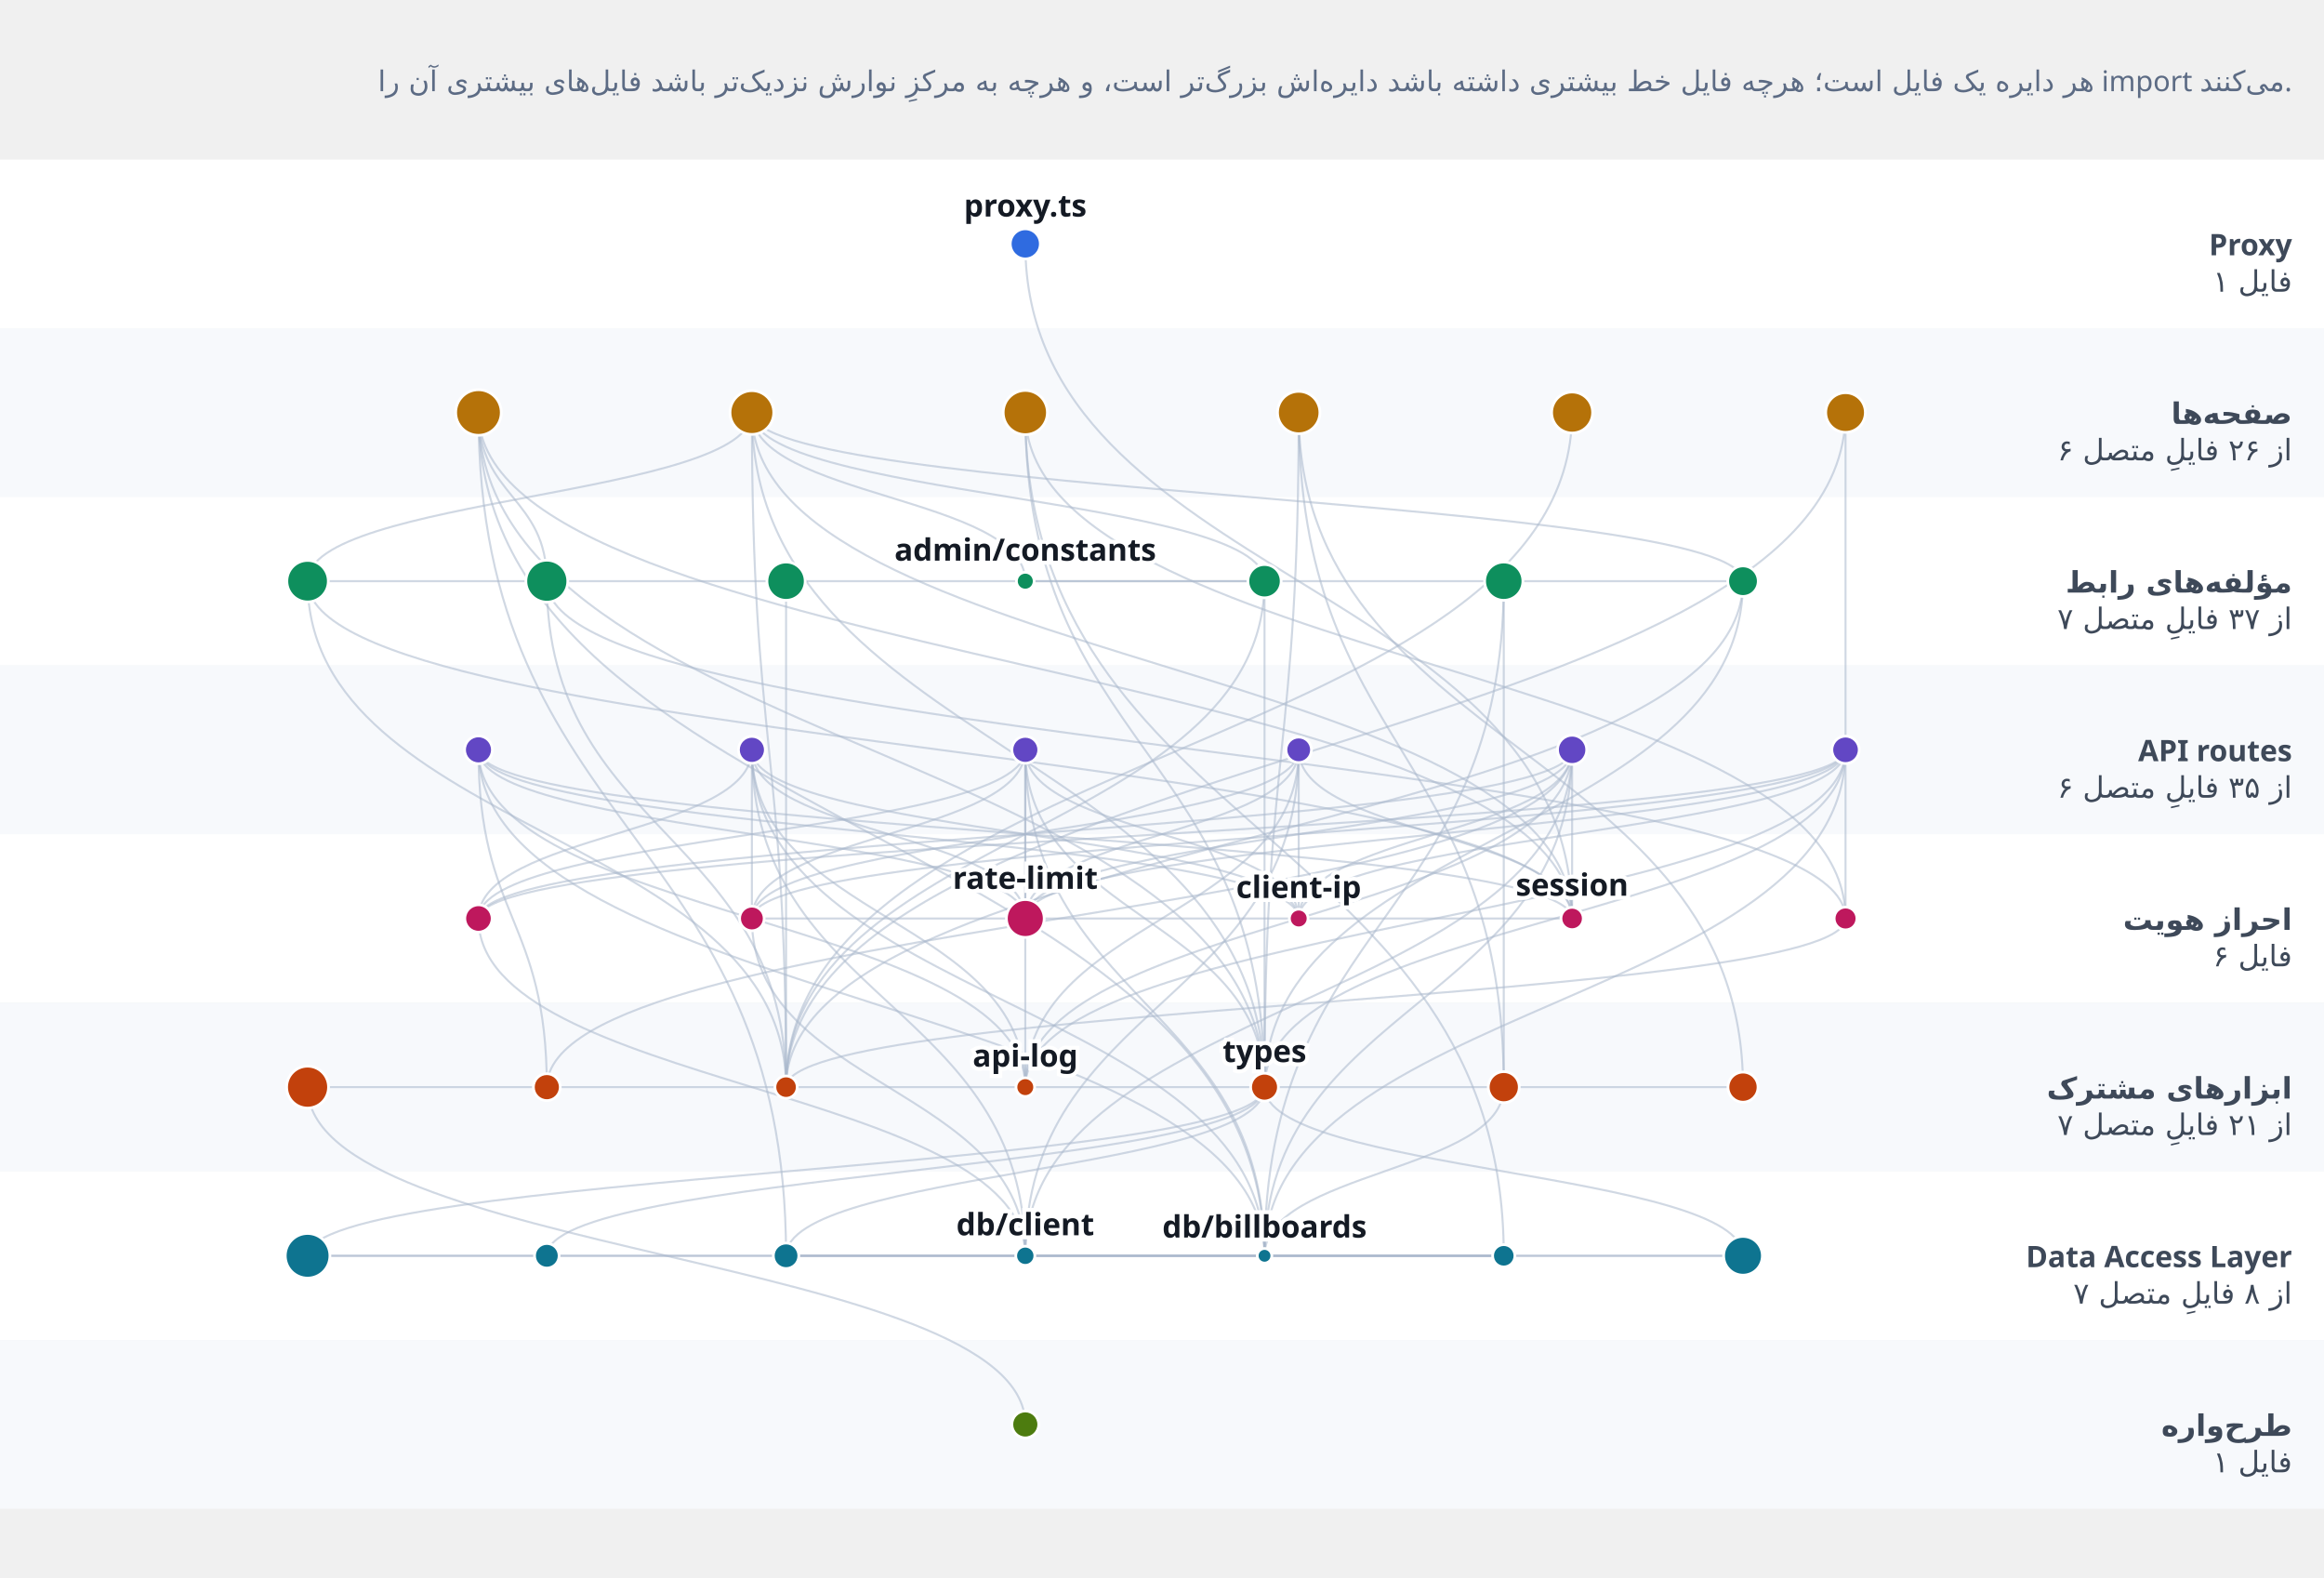
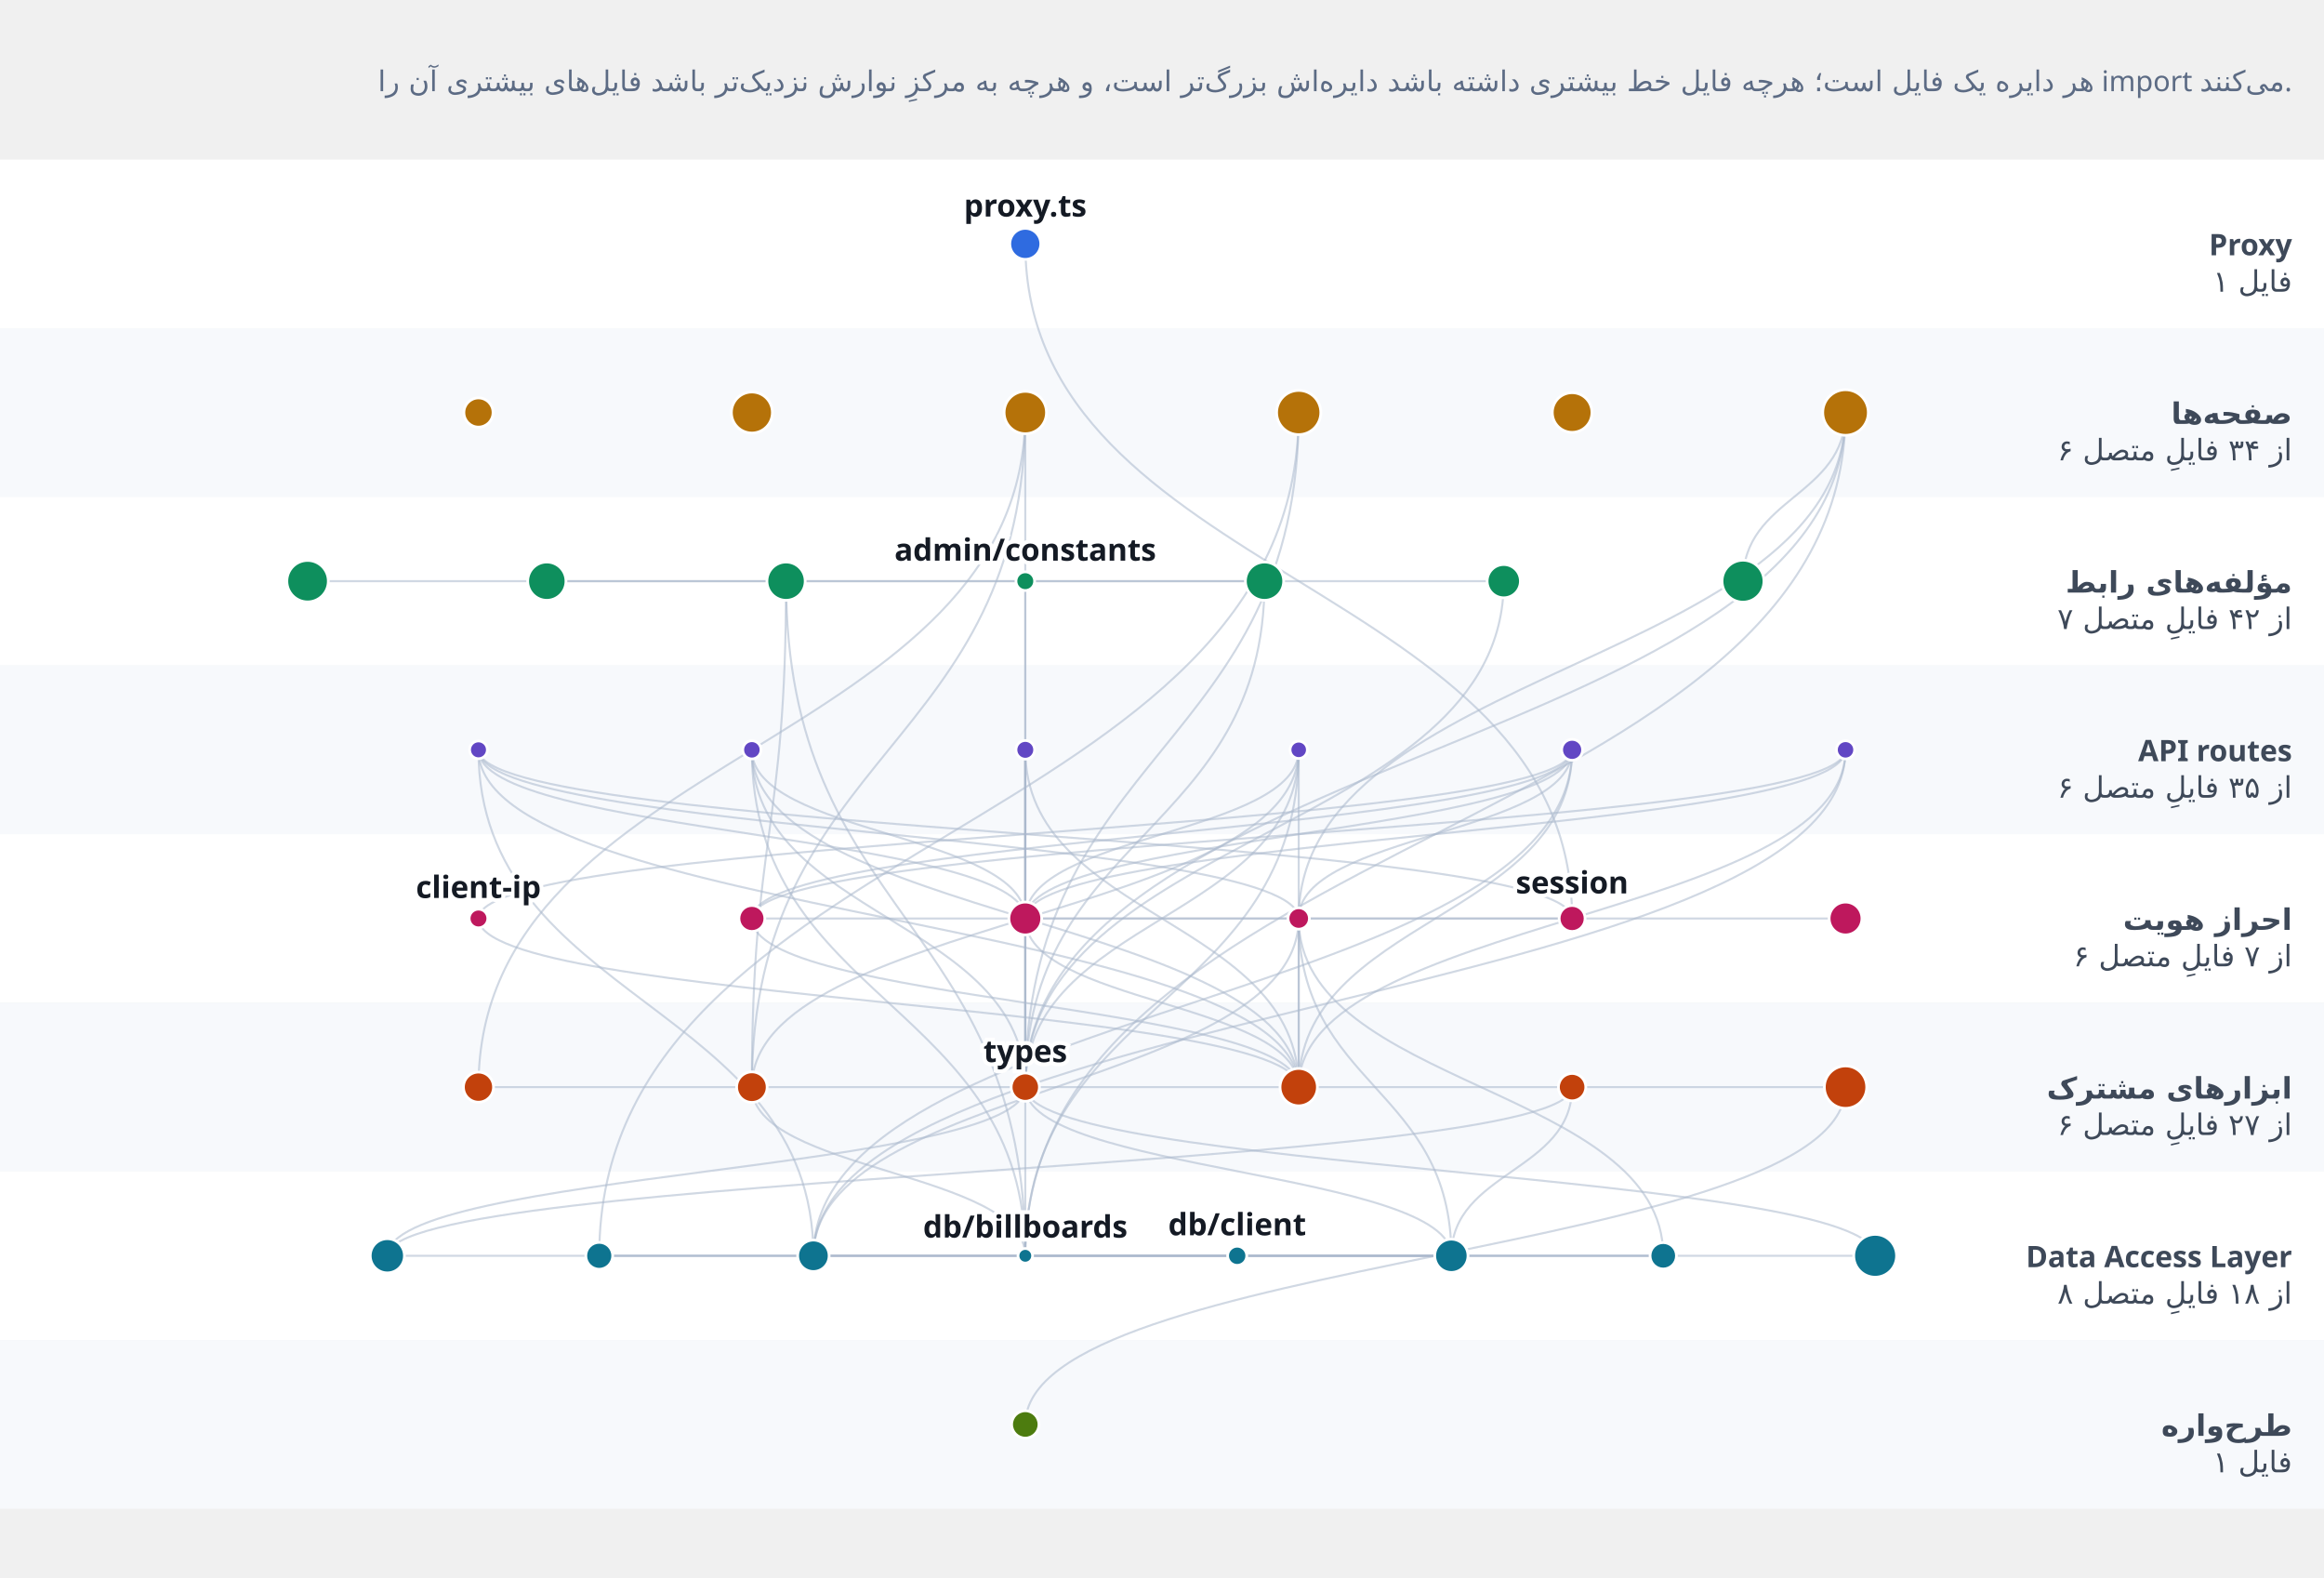
<svg xmlns="http://www.w3.org/2000/svg" viewBox="0 0 1020 692" font-family="Vazirmatn, sans-serif">
  <style>text{font-size:13px;fill:#3E4959}.hub{font-size:13.5px;font-weight:700;fill:#141A24}.key{font-size:12.5px;fill:#5C6B84}</style>
  <text class="key" x="1006" y="40" text-anchor="end">هر دایره یک فایل است؛ هرچه فایل خط بیشتری داشته باشد دایره‌اش بزرگ‌تر است، و هرچه به مرکزِ نوارش نزدیک‌تر باشد فایل‌های بیشتری آن را import می‌کنند.</text>
  <rect x="0" y="70" width="1020" height="74" fill="#FFFFFF" />
  <text x="1006" y="112" text-anchor="end" font-weight="700" fill="#2F6BE0">Proxy</text>
  <text x="1006" y="128" text-anchor="end" font-size="11" fill="#8B97A8">۱ فایل</text>
  <rect x="0" y="144" width="1020" height="74" fill="#F7F9FC" />
  <text x="1006" y="186" text-anchor="end" font-weight="700" fill="#B57209">صفحه‌ها</text>
-   <text x="1006" y="202" text-anchor="end" font-size="11" fill="#8B97A8">۶ از ۲۶ فایلِ متصل</text>
+   <text x="1006" y="202" text-anchor="end" font-size="11" fill="#8B97A8">۶ از ۳۴ فایلِ متصل</text>
  <rect x="0" y="218" width="1020" height="74" fill="#FFFFFF" />
  <text x="1006" y="260" text-anchor="end" font-weight="700" fill="#0E8F5D">مؤلفه‌های رابط</text>
-   <text x="1006" y="276" text-anchor="end" font-size="11" fill="#8B97A8">۷ از ۳۷ فایلِ متصل</text>
+   <text x="1006" y="276" text-anchor="end" font-size="11" fill="#8B97A8">۷ از ۴۲ فایلِ متصل</text>
  <rect x="0" y="292" width="1020" height="74" fill="#F7F9FC" />
  <text x="1006" y="334" text-anchor="end" font-weight="700" fill="#6247C4">API routes</text>
  <text x="1006" y="350" text-anchor="end" font-size="11" fill="#8B97A8">۶ از ۳۵ فایلِ متصل</text>
  <rect x="0" y="366" width="1020" height="74" fill="#FFFFFF" />
  <text x="1006" y="408" text-anchor="end" font-weight="700" fill="#BE185D">احراز هویت</text>
-   <text x="1006" y="424" text-anchor="end" font-size="11" fill="#8B97A8">۶ فایل</text>
+   <text x="1006" y="424" text-anchor="end" font-size="11" fill="#8B97A8">۶ از ۷ فایلِ متصل</text>
  <rect x="0" y="440" width="1020" height="74" fill="#F7F9FC" />
  <text x="1006" y="482" text-anchor="end" font-weight="700" fill="#C2410C">ابزارهای مشترک</text>
-   <text x="1006" y="498" text-anchor="end" font-size="11" fill="#8B97A8">۷ از ۲۱ فایلِ متصل</text>
+   <text x="1006" y="498" text-anchor="end" font-size="11" fill="#8B97A8">۶ از ۲۷ فایلِ متصل</text>
  <rect x="0" y="514" width="1020" height="74" fill="#FFFFFF" />
  <text x="1006" y="556" text-anchor="end" font-weight="700" fill="#0E7490">Data Access Layer</text>
-   <text x="1006" y="572" text-anchor="end" font-size="11" fill="#8B97A8">۷ از ۸ فایلِ متصل</text>
+   <text x="1006" y="572" text-anchor="end" font-size="11" fill="#8B97A8">۸ از ۱۸ فایلِ متصل</text>
  <rect x="0" y="588" width="1020" height="74" fill="#F7F9FC" />
  <text x="1006" y="630" text-anchor="end" font-weight="700" fill="#4D7C0F">طرح‌واره</text>
  <text x="1006" y="646" text-anchor="end" font-size="11" fill="#8B97A8">۱ فایل</text>
  <path d="M450,107 C450,255 690,255 690,403" fill="none" stroke="#AAB8CC" stroke-width="0.9" opacity="0.55" />
-   <path d="M450,181 C450,292 810,292 810,403" fill="none" stroke="#AAB8CC" stroke-width="0.9" opacity="0.55" />
-   <path d="M450,181 C450,366 660,366 660,551" fill="none" stroke="#AAB8CC" stroke-width="0.9" opacity="0.55" />
-   <path d="M450,181 C450,329 555,329 555,477" fill="none" stroke="#AAB8CC" stroke-width="0.9" opacity="0.55" />
-   <path d="M690,181 C690,329 345,329 345,477" fill="none" stroke="#AAB8CC" stroke-width="0.9" opacity="0.55" />
-   <path d="M330,181 C330,218 765,218 765,255" fill="none" stroke="#AAB8CC" stroke-width="0.9" opacity="0.55" />
-   <path d="M330,181 C330,218 555,218 555,255" fill="none" stroke="#AAB8CC" stroke-width="0.9" opacity="0.55" />
-   <path d="M330,181 C330,218 135,218 135,255" fill="none" stroke="#AAB8CC" stroke-width="0.9" opacity="0.55" />
-   <path d="M330,181 C330,218 450,218 450,255" fill="none" stroke="#AAB8CC" stroke-width="0.9" opacity="0.55" />
-   <path d="M330,181 C330,292 690,292 690,403" fill="none" stroke="#AAB8CC" stroke-width="0.9" opacity="0.55" />
-   <path d="M330,181 C330,329 345,329 345,477" fill="none" stroke="#AAB8CC" stroke-width="0.9" opacity="0.55" />
-   <path d="M330,181 C330,329 555,329 555,477" fill="none" stroke="#AAB8CC" stroke-width="0.9" opacity="0.55" />
-   <path d="M570,181 C570,329 660,329 660,477" fill="none" stroke="#AAB8CC" stroke-width="0.9" opacity="0.55" />
-   <path d="M570,181 C570,329 765,329 765,477" fill="none" stroke="#AAB8CC" stroke-width="0.9" opacity="0.55" />
-   <path d="M570,181 C570,329 555,329 555,477" fill="none" stroke="#AAB8CC" stroke-width="0.9" opacity="0.55" />
+   <path d="M570,181 C570,366 263,366 263,551" fill="none" stroke="#AAB8CC" stroke-width="0.9" opacity="0.55" />
+   <path d="M570,181 C570,329 450,329 450,477" fill="none" stroke="#AAB8CC" stroke-width="0.9" opacity="0.55" />
+   <path d="M450,181 C450,329 330,329 330,477" fill="none" stroke="#AAB8CC" stroke-width="0.9" opacity="0.55" />
+   <path d="M450,181 C450,329 210,329 210,477" fill="none" stroke="#AAB8CC" stroke-width="0.9" opacity="0.55" />
+   <path d="M450,181 C450,329 450,329 450,477" fill="none" stroke="#AAB8CC" stroke-width="0.9" opacity="0.55" />
+   <path d="M570,329 C570,440 450,440 450,551" fill="none" stroke="#AAB8CC" stroke-width="0.9" opacity="0.55" />
+   <path d="M570,329 C570,403 330,403 330,477" fill="none" stroke="#AAB8CC" stroke-width="0.9" opacity="0.55" />
+   <path d="M570,329 C570,403 570,403 570,477" fill="none" stroke="#AAB8CC" stroke-width="0.9" opacity="0.55" />
+   <path d="M570,329 C570,366 450,366 450,403" fill="none" stroke="#AAB8CC" stroke-width="0.9" opacity="0.55" />
  <path d="M570,329 C570,403 450,403 450,477" fill="none" stroke="#AAB8CC" stroke-width="0.9" opacity="0.55" />
-   <path d="M570,329 C570,366 570,366 570,403" fill="none" stroke="#AAB8CC" stroke-width="0.9" opacity="0.55" />
-   <path d="M570,329 C570,366 450,366 450,403" fill="none" stroke="#AAB8CC" stroke-width="0.9" opacity="0.55" />
-   <path d="M570,329 C570,366 690,366 690,403" fill="none" stroke="#AAB8CC" stroke-width="0.9" opacity="0.55" />
-   <path d="M570,329 C570,366 330,366 330,403" fill="none" stroke="#AAB8CC" stroke-width="0.9" opacity="0.55" />
-   <path d="M570,329 C570,440 450,440 450,551" fill="none" stroke="#AAB8CC" stroke-width="0.9" opacity="0.55" />
-   <path d="M210,329 C210,403 450,403 450,477" fill="none" stroke="#AAB8CC" stroke-width="0.9" opacity="0.55" />
+   <path d="M810,329 C810,366 330,366 330,403" fill="none" stroke="#AAB8CC" stroke-width="0.9" opacity="0.55" />
+   <path d="M810,329 C810,440 357,440 357,551" fill="none" stroke="#AAB8CC" stroke-width="0.9" opacity="0.55" />
+   <path d="M810,329 C810,403 570,403 570,477" fill="none" stroke="#AAB8CC" stroke-width="0.9" opacity="0.55" />
+   <path d="M810,329 C810,366 450,366 450,403" fill="none" stroke="#AAB8CC" stroke-width="0.9" opacity="0.55" />
  <path d="M210,329 C210,366 570,366 570,403" fill="none" stroke="#AAB8CC" stroke-width="0.9" opacity="0.55" />
+   <path d="M210,329 C210,366 690,366 690,403" fill="none" stroke="#AAB8CC" stroke-width="0.9" opacity="0.55" />
+   <path d="M210,329 C210,440 357,440 357,551" fill="none" stroke="#AAB8CC" stroke-width="0.9" opacity="0.55" />
+   <path d="M210,329 C210,403 570,403 570,477" fill="none" stroke="#AAB8CC" stroke-width="0.9" opacity="0.55" />
  <path d="M210,329 C210,366 450,366 450,403" fill="none" stroke="#AAB8CC" stroke-width="0.9" opacity="0.55" />
-   <path d="M210,329 C210,366 690,366 690,403" fill="none" stroke="#AAB8CC" stroke-width="0.9" opacity="0.55" />
-   <path d="M210,329 C210,440 555,440 555,551" fill="none" stroke="#AAB8CC" stroke-width="0.9" opacity="0.55" />
-   <path d="M210,329 C210,403 240,403 240,477" fill="none" stroke="#AAB8CC" stroke-width="0.9" opacity="0.55" />
-   <path d="M690,329 C690,403 450,403 450,477" fill="none" stroke="#AAB8CC" stroke-width="0.9" opacity="0.55" />
+   <path d="M690,329 C690,366 330,366 330,403" fill="none" stroke="#AAB8CC" stroke-width="0.9" opacity="0.55" />
+   <path d="M690,329 C690,366 570,366 570,403" fill="none" stroke="#AAB8CC" stroke-width="0.9" opacity="0.55" />
  <path d="M690,329 C690,366 210,366 210,403" fill="none" stroke="#AAB8CC" stroke-width="0.9" opacity="0.55" />
-   <path d="M690,329 C690,366 570,366 570,403" fill="none" stroke="#AAB8CC" stroke-width="0.9" opacity="0.55" />
+   <path d="M690,329 C690,440 357,440 357,551" fill="none" stroke="#AAB8CC" stroke-width="0.9" opacity="0.55" />
+   <path d="M690,329 C690,403 570,403 570,477" fill="none" stroke="#AAB8CC" stroke-width="0.9" opacity="0.55" />
  <path d="M690,329 C690,366 450,366 450,403" fill="none" stroke="#AAB8CC" stroke-width="0.9" opacity="0.55" />
-   <path d="M690,329 C690,366 690,366 690,403" fill="none" stroke="#AAB8CC" stroke-width="0.9" opacity="0.55" />
-   <path d="M690,329 C690,440 555,440 555,551" fill="none" stroke="#AAB8CC" stroke-width="0.9" opacity="0.55" />
-   <path d="M690,329 C690,440 450,440 450,551" fill="none" stroke="#AAB8CC" stroke-width="0.9" opacity="0.55" />
-   <path d="M690,329 C690,403 240,403 240,477" fill="none" stroke="#AAB8CC" stroke-width="0.9" opacity="0.55" />
+   <path d="M450,329 C450,440 450,440 450,551" fill="none" stroke="#AAB8CC" stroke-width="0.9" opacity="0.55" />
+   <path d="M450,329 C450,403 570,403 570,477" fill="none" stroke="#AAB8CC" stroke-width="0.9" opacity="0.55" />
+   <path d="M450,329 C450,366 450,366 450,403" fill="none" stroke="#AAB8CC" stroke-width="0.9" opacity="0.55" />
  <path d="M450,329 C450,403 450,403 450,477" fill="none" stroke="#AAB8CC" stroke-width="0.9" opacity="0.55" />
-   <path d="M450,329 C450,366 210,366 210,403" fill="none" stroke="#AAB8CC" stroke-width="0.9" opacity="0.55" />
-   <path d="M450,329 C450,366 570,366 570,403" fill="none" stroke="#AAB8CC" stroke-width="0.9" opacity="0.55" />
-   <path d="M450,329 C450,366 450,366 450,403" fill="none" stroke="#AAB8CC" stroke-width="0.9" opacity="0.55" />
-   <path d="M450,329 C450,366 330,366 330,403" fill="none" stroke="#AAB8CC" stroke-width="0.9" opacity="0.55" />
-   <path d="M450,329 C450,440 555,440 555,551" fill="none" stroke="#AAB8CC" stroke-width="0.9" opacity="0.55" />
-   <path d="M450,329 C450,403 555,403 555,477" fill="none" stroke="#AAB8CC" stroke-width="0.9" opacity="0.55" />
-   <path d="M810,329 C810,403 450,403 450,477" fill="none" stroke="#AAB8CC" stroke-width="0.9" opacity="0.55" />
-   <path d="M810,329 C810,366 210,366 210,403" fill="none" stroke="#AAB8CC" stroke-width="0.9" opacity="0.55" />
-   <path d="M810,329 C810,366 570,366 570,403" fill="none" stroke="#AAB8CC" stroke-width="0.9" opacity="0.55" />
-   <path d="M810,329 C810,366 450,366 450,403" fill="none" stroke="#AAB8CC" stroke-width="0.9" opacity="0.55" />
-   <path d="M810,329 C810,366 330,366 330,403" fill="none" stroke="#AAB8CC" stroke-width="0.9" opacity="0.55" />
-   <path d="M810,329 C810,440 555,440 555,551" fill="none" stroke="#AAB8CC" stroke-width="0.9" opacity="0.55" />
-   <path d="M810,329 C810,403 555,403 555,477" fill="none" stroke="#AAB8CC" stroke-width="0.9" opacity="0.55" />
+   <path d="M330,329 C330,440 450,440 450,551" fill="none" stroke="#AAB8CC" stroke-width="0.9" opacity="0.55" />
+   <path d="M330,329 C330,403 570,403 570,477" fill="none" stroke="#AAB8CC" stroke-width="0.9" opacity="0.55" />
+   <path d="M330,329 C330,366 450,366 450,403" fill="none" stroke="#AAB8CC" stroke-width="0.9" opacity="0.55" />
  <path d="M330,329 C330,403 450,403 450,477" fill="none" stroke="#AAB8CC" stroke-width="0.9" opacity="0.55" />
-   <path d="M330,329 C330,366 210,366 210,403" fill="none" stroke="#AAB8CC" stroke-width="0.9" opacity="0.55" />
-   <path d="M330,329 C330,366 570,366 570,403" fill="none" stroke="#AAB8CC" stroke-width="0.9" opacity="0.55" />
-   <path d="M330,329 C330,366 450,366 450,403" fill="none" stroke="#AAB8CC" stroke-width="0.9" opacity="0.55" />
-   <path d="M330,329 C330,366 330,366 330,403" fill="none" stroke="#AAB8CC" stroke-width="0.9" opacity="0.55" />
-   <path d="M330,329 C330,440 555,440 555,551" fill="none" stroke="#AAB8CC" stroke-width="0.9" opacity="0.55" />
-   <path d="M330,329 C330,440 450,440 450,551" fill="none" stroke="#AAB8CC" stroke-width="0.9" opacity="0.55" />
-   <path d="M210,181 C210,218 240,218 240,255" fill="none" stroke="#AAB8CC" stroke-width="0.9" opacity="0.55" />
-   <path d="M210,181 C210,292 690,292 690,403" fill="none" stroke="#AAB8CC" stroke-width="0.9" opacity="0.55" />
-   <path d="M210,181 C210,366 555,366 555,551" fill="none" stroke="#AAB8CC" stroke-width="0.9" opacity="0.55" />
-   <path d="M210,181 C210,366 345,366 345,551" fill="none" stroke="#AAB8CC" stroke-width="0.9" opacity="0.55" />
-   <path d="M210,181 C210,329 555,329 555,477" fill="none" stroke="#AAB8CC" stroke-width="0.9" opacity="0.55" />
-   <path d="M810,181 C810,292 810,292 810,403" fill="none" stroke="#AAB8CC" stroke-width="0.9" opacity="0.55" />
-   <path d="M810,181 C810,329 345,329 345,477" fill="none" stroke="#AAB8CC" stroke-width="0.9" opacity="0.55" />
-   <path d="M450,625 C450,551 135,551 135,477" fill="none" stroke="#AAB8CC" stroke-width="0.9" opacity="0.55" />
-   <path d="M240,255 C240,329 810,329 810,403" fill="none" stroke="#AAB8CC" stroke-width="0.9" opacity="0.55" />
-   <path d="M240,255 C240,366 345,366 345,477" fill="none" stroke="#AAB8CC" stroke-width="0.9" opacity="0.55" />
-   <path d="M660,255 C660,403 555,403 555,551" fill="none" stroke="#AAB8CC" stroke-width="0.9" opacity="0.55" />
-   <path d="M660,255 C660,366 660,366 660,477" fill="none" stroke="#AAB8CC" stroke-width="0.9" opacity="0.55" />
-   <path d="M345,255 C345,366 345,366 345,477" fill="none" stroke="#AAB8CC" stroke-width="0.9" opacity="0.55" />
+   <path d="M810,181 C810,218 765,218 765,255" fill="none" stroke="#AAB8CC" stroke-width="0.9" opacity="0.55" />
+   <path d="M810,181 C810,292 570,292 570,403" fill="none" stroke="#AAB8CC" stroke-width="0.9" opacity="0.55" />
+   <path d="M810,181 C810,366 450,366 450,551" fill="none" stroke="#AAB8CC" stroke-width="0.9" opacity="0.55" />
+   <path d="M810,181 C810,329 450,329 450,477" fill="none" stroke="#AAB8CC" stroke-width="0.9" opacity="0.55" />
+   <path d="M450,625 C450,551 810,551 810,477" fill="none" stroke="#AAB8CC" stroke-width="0.9" opacity="0.55" />
+   <path d="M345,255 C345,403 450,403 450,551" fill="none" stroke="#AAB8CC" stroke-width="0.9" opacity="0.55" />
+   <path d="M345,255 C345,366 330,366 330,477" fill="none" stroke="#AAB8CC" stroke-width="0.9" opacity="0.55" />
+   <path d="M555,255 C555,255 240,255 240,255" fill="none" stroke="#AAB8CC" stroke-width="0.9" opacity="0.55" />
+   <path d="M555,255 C555,366 450,366 450,477" fill="none" stroke="#AAB8CC" stroke-width="0.9" opacity="0.55" />
  <path d="M135,255 C135,255 450,255 450,255" fill="none" stroke="#AAB8CC" stroke-width="0.9" opacity="0.55" />
-   <path d="M135,255 C135,329 690,329 690,403" fill="none" stroke="#AAB8CC" stroke-width="0.9" opacity="0.55" />
-   <path d="M135,255 C135,366 345,366 345,477" fill="none" stroke="#AAB8CC" stroke-width="0.9" opacity="0.55" />
-   <path d="M555,255 C555,255 450,255 450,255" fill="none" stroke="#AAB8CC" stroke-width="0.9" opacity="0.55" />
-   <path d="M555,255 C555,366 345,366 345,477" fill="none" stroke="#AAB8CC" stroke-width="0.9" opacity="0.55" />
-   <path d="M555,255 C555,366 555,366 555,477" fill="none" stroke="#AAB8CC" stroke-width="0.9" opacity="0.55" />
-   <path d="M765,255 C765,255 450,255 450,255" fill="none" stroke="#AAB8CC" stroke-width="0.9" opacity="0.55" />
-   <path d="M765,255 C765,366 345,366 345,477" fill="none" stroke="#AAB8CC" stroke-width="0.9" opacity="0.55" />
-   <path d="M765,255 C765,366 555,366 555,477" fill="none" stroke="#AAB8CC" stroke-width="0.9" opacity="0.55" />
-   <path d="M135,477 C135,477 555,477 555,477" fill="none" stroke="#AAB8CC" stroke-width="0.9" opacity="0.55" />
-   <path d="M660,477 C660,514 555,514 555,551" fill="none" stroke="#AAB8CC" stroke-width="0.9" opacity="0.55" />
-   <path d="M660,477 C660,477 765,477 765,477" fill="none" stroke="#AAB8CC" stroke-width="0.9" opacity="0.55" />
-   <path d="M660,477 C660,477 555,477 555,477" fill="none" stroke="#AAB8CC" stroke-width="0.9" opacity="0.55" />
-   <path d="M810,403 C810,440 345,440 345,477" fill="none" stroke="#AAB8CC" stroke-width="0.9" opacity="0.55" />
-   <path d="M330,403 C330,403 690,403 690,403" fill="none" stroke="#AAB8CC" stroke-width="0.9" opacity="0.55" />
-   <path d="M330,403 C330,477 450,477 450,551" fill="none" stroke="#AAB8CC" stroke-width="0.9" opacity="0.55" />
-   <path d="M210,403 C210,477 450,477 450,551" fill="none" stroke="#AAB8CC" stroke-width="0.9" opacity="0.55" />
-   <path d="M660,551 C660,551 555,551 555,551" fill="none" stroke="#AAB8CC" stroke-width="0.9" opacity="0.55" />
-   <path d="M660,551 C660,551 450,551 450,551" fill="none" stroke="#AAB8CC" stroke-width="0.9" opacity="0.55" />
-   <path d="M345,551 C345,551 555,551 555,551" fill="none" stroke="#AAB8CC" stroke-width="0.9" opacity="0.55" />
-   <path d="M345,551 C345,551 660,551 660,551" fill="none" stroke="#AAB8CC" stroke-width="0.9" opacity="0.55" />
-   <path d="M345,551 C345,514 555,514 555,477" fill="none" stroke="#AAB8CC" stroke-width="0.9" opacity="0.55" />
-   <path d="M135,551 C135,551 240,551 240,551" fill="none" stroke="#AAB8CC" stroke-width="0.9" opacity="0.55" />
-   <path d="M135,551 C135,551 450,551 450,551" fill="none" stroke="#AAB8CC" stroke-width="0.9" opacity="0.55" />
-   <path d="M135,551 C135,514 555,514 555,477" fill="none" stroke="#AAB8CC" stroke-width="0.9" opacity="0.55" />
-   <path d="M240,551 C240,514 555,514 555,477" fill="none" stroke="#AAB8CC" stroke-width="0.9" opacity="0.55" />
-   <path d="M765,551 C765,551 240,551 240,551" fill="none" stroke="#AAB8CC" stroke-width="0.9" opacity="0.55" />
-   <path d="M765,551 C765,551 450,551 450,551" fill="none" stroke="#AAB8CC" stroke-width="0.9" opacity="0.55" />
-   <path d="M765,551 C765,514 555,514 555,477" fill="none" stroke="#AAB8CC" stroke-width="0.9" opacity="0.55" />
-   <circle cx="330" cy="181" r="9.6" fill="#B57209" stroke="#fff" stroke-width="1.2" />
-   <circle cx="450" cy="329" r="5.9" fill="#6247C4" stroke="#fff" stroke-width="1.2" />
-   <circle cx="570" cy="329" r="5.6" fill="#6247C4" stroke="#fff" stroke-width="1.2" />
-   <circle cx="450" cy="625" r="5.9" fill="#4D7C0F" stroke="#fff" stroke-width="1.2" />
-   <circle cx="330" cy="329" r="5.9" fill="#6247C4" stroke="#fff" stroke-width="1.2" />
-   <circle cx="690" cy="329" r="6.4" fill="#6247C4" stroke="#fff" stroke-width="1.2" />
-   <circle cx="450" cy="107" r="6.6" fill="#2F6BE0" stroke="#fff" stroke-width="1.2" />
-   <circle cx="690" cy="181" r="9.0" fill="#B57209" stroke="#fff" stroke-width="1.2" />
-   <circle cx="210" cy="181" r="10.0" fill="#B57209" stroke="#fff" stroke-width="1.2" />
-   <circle cx="210" cy="329" r="6.1" fill="#6247C4" stroke="#fff" stroke-width="1.2" />
-   <circle cx="765" cy="551" r="8.5" fill="#0E7490" stroke="#fff" stroke-width="1.2" />
-   <circle cx="810" cy="181" r="8.7" fill="#B57209" stroke="#fff" stroke-width="1.2" />
-   <circle cx="810" cy="329" r="6.0" fill="#6247C4" stroke="#fff" stroke-width="1.2" />
-   <circle cx="135" cy="551" r="9.8" fill="#0E7490" stroke="#fff" stroke-width="1.2" />
-   <circle cx="555" cy="255" r="7.3" fill="#0E8F5D" stroke="#fff" stroke-width="1.2" />
+   <path d="M660,255 C660,255 450,255 450,255" fill="none" stroke="#AAB8CC" stroke-width="0.9" opacity="0.55" />
+   <path d="M660,255 C660,366 450,366 450,477" fill="none" stroke="#AAB8CC" stroke-width="0.9" opacity="0.55" />
+   <path d="M450,255 C450,366 450,366 450,477" fill="none" stroke="#AAB8CC" stroke-width="0.9" opacity="0.55" />
+   <path d="M810,477 C810,477 450,477 450,477" fill="none" stroke="#AAB8CC" stroke-width="0.9" opacity="0.55" />
+   <path d="M330,477 C330,514 450,514 450,551" fill="none" stroke="#AAB8CC" stroke-width="0.9" opacity="0.55" />
+   <path d="M330,477 C330,477 210,477 210,477" fill="none" stroke="#AAB8CC" stroke-width="0.9" opacity="0.55" />
+   <path d="M330,477 C330,477 450,477 450,477" fill="none" stroke="#AAB8CC" stroke-width="0.9" opacity="0.55" />
+   <path d="M330,403 C330,403 570,403 570,403" fill="none" stroke="#AAB8CC" stroke-width="0.9" opacity="0.55" />
+   <path d="M570,403 C570,403 690,403 690,403" fill="none" stroke="#AAB8CC" stroke-width="0.9" opacity="0.55" />
+   <path d="M570,477 C570,440 330,440 330,403" fill="none" stroke="#AAB8CC" stroke-width="0.9" opacity="0.55" />
+   <path d="M570,477 C570,440 570,440 570,403" fill="none" stroke="#AAB8CC" stroke-width="0.9" opacity="0.55" />
+   <path d="M570,477 C570,440 210,440 210,403" fill="none" stroke="#AAB8CC" stroke-width="0.9" opacity="0.55" />
+   <path d="M570,477 C570,440 450,440 450,403" fill="none" stroke="#AAB8CC" stroke-width="0.9" opacity="0.55" />
+   <path d="M357,551 C357,477 570,477 570,403" fill="none" stroke="#AAB8CC" stroke-width="0.9" opacity="0.55" />
+   <path d="M357,551 C357,551 543,551 543,551" fill="none" stroke="#AAB8CC" stroke-width="0.9" opacity="0.55" />
+   <path d="M263,551 C263,551 450,551 450,551" fill="none" stroke="#AAB8CC" stroke-width="0.9" opacity="0.55" />
+   <path d="M263,551 C263,551 543,551 543,551" fill="none" stroke="#AAB8CC" stroke-width="0.9" opacity="0.55" />
+   <path d="M637,551 C637,477 570,477 570,403" fill="none" stroke="#AAB8CC" stroke-width="0.9" opacity="0.55" />
+   <path d="M637,551 C637,551 450,551 450,551" fill="none" stroke="#AAB8CC" stroke-width="0.9" opacity="0.55" />
+   <path d="M637,551 C637,551 543,551 543,551" fill="none" stroke="#AAB8CC" stroke-width="0.9" opacity="0.55" />
+   <path d="M637,551 C637,514 450,514 450,477" fill="none" stroke="#AAB8CC" stroke-width="0.9" opacity="0.55" />
+   <path d="M637,551 C637,514 690,514 690,477" fill="none" stroke="#AAB8CC" stroke-width="0.9" opacity="0.55" />
+   <path d="M730,551 C730,477 570,477 570,403" fill="none" stroke="#AAB8CC" stroke-width="0.9" opacity="0.55" />
+   <path d="M730,551 C730,551 450,551 450,551" fill="none" stroke="#AAB8CC" stroke-width="0.9" opacity="0.55" />
+   <path d="M730,551 C730,551 543,551 543,551" fill="none" stroke="#AAB8CC" stroke-width="0.9" opacity="0.55" />
+   <path d="M823,551 C823,551 543,551 543,551" fill="none" stroke="#AAB8CC" stroke-width="0.9" opacity="0.55" />
+   <path d="M823,551 C823,514 450,514 450,477" fill="none" stroke="#AAB8CC" stroke-width="0.9" opacity="0.55" />
+   <path d="M170,551 C170,551 543,551 543,551" fill="none" stroke="#AAB8CC" stroke-width="0.9" opacity="0.55" />
+   <path d="M170,551 C170,514 450,514 450,477" fill="none" stroke="#AAB8CC" stroke-width="0.9" opacity="0.55" />
+   <path d="M170,551 C170,514 690,514 690,477" fill="none" stroke="#AAB8CC" stroke-width="0.9" opacity="0.55" />
+   <path d="M450,403 C450,403 810,403 810,403" fill="none" stroke="#AAB8CC" stroke-width="0.9" opacity="0.55" />
+   <circle cx="450" cy="329" r="4.1" fill="#6247C4" stroke="#fff" stroke-width="1.2" />
+   <circle cx="450" cy="107" r="6.8" fill="#2F6BE0" stroke="#fff" stroke-width="1.2" />
+   <circle cx="570" cy="329" r="3.8" fill="#6247C4" stroke="#fff" stroke-width="1.2" />
+   <circle cx="330" cy="329" r="4.0" fill="#6247C4" stroke="#fff" stroke-width="1.2" />
+   <circle cx="690" cy="329" r="4.6" fill="#6247C4" stroke="#fff" stroke-width="1.2" />
+   <circle cx="450" cy="625" r="6.0" fill="#4D7C0F" stroke="#fff" stroke-width="1.2" />
+   <circle cx="170" cy="551" r="7.5" fill="#0E7490" stroke="#fff" stroke-width="1.2" />
+   <circle cx="823" cy="551" r="9.4" fill="#0E7490" stroke="#fff" stroke-width="1.2" />
+   <circle cx="330" cy="181" r="9.0" fill="#B57209" stroke="#fff" stroke-width="1.2" />
+   <circle cx="690" cy="181" r="8.7" fill="#B57209" stroke="#fff" stroke-width="1.2" />
+   <circle cx="210" cy="329" r="3.9" fill="#6247C4" stroke="#fff" stroke-width="1.2" />
+   <circle cx="210" cy="181" r="6.4" fill="#B57209" stroke="#fff" stroke-width="1.2" />
+   <circle cx="810" cy="181" r="10.0" fill="#B57209" stroke="#fff" stroke-width="1.2" />
+   <circle cx="810" cy="329" r="4.0" fill="#6247C4" stroke="#fff" stroke-width="1.2" />
+   <circle cx="450" cy="181" r="9.3" fill="#B57209" stroke="#fff" stroke-width="1.2" />
+   <circle cx="810" cy="477" r="9.3" fill="#C2410C" stroke="#fff" stroke-width="1.2" />
+   <circle cx="555" cy="255" r="8.4" fill="#0E8F5D" stroke="#fff" stroke-width="1.2" />
  <circle cx="345" cy="255" r="8.4" fill="#0E8F5D" stroke="#fff" stroke-width="1.2" />
-   <circle cx="660" cy="255" r="8.4" fill="#0E8F5D" stroke="#fff" stroke-width="1.2" />
-   <circle cx="240" cy="255" r="9.2" fill="#0E8F5D" stroke="#fff" stroke-width="1.2" />
-   <circle cx="135" cy="477" r="9.2" fill="#C2410C" stroke="#fff" stroke-width="1.2" />
-   <circle cx="765" cy="255" r="6.7" fill="#0E8F5D" stroke="#fff" stroke-width="1.2" />
-   <circle cx="450" cy="181" r="9.7" fill="#B57209" stroke="#fff" stroke-width="1.2" />
-   <circle cx="570" cy="181" r="9.3" fill="#B57209" stroke="#fff" stroke-width="1.2" />
+   <circle cx="660" cy="255" r="7.3" fill="#0E8F5D" stroke="#fff" stroke-width="1.2" />
+   <circle cx="240" cy="255" r="8.4" fill="#0E8F5D" stroke="#fff" stroke-width="1.2" />
+   <circle cx="765" cy="255" r="9.2" fill="#0E8F5D" stroke="#fff" stroke-width="1.2" />
  <circle cx="135" cy="255" r="9.1" fill="#0E8F5D" stroke="#fff" stroke-width="1.2" />
-   <circle cx="240" cy="551" r="5.4" fill="#0E7490" stroke="#fff" stroke-width="1.2" />
-   <circle cx="240" cy="477" r="5.9" fill="#C2410C" stroke="#fff" stroke-width="1.2" />
-   <circle cx="765" cy="477" r="6.6" fill="#C2410C" stroke="#fff" stroke-width="1.2" />
-   <circle cx="660" cy="551" r="4.9" fill="#0E7490" stroke="#fff" stroke-width="1.2" />
-   <circle cx="345" cy="551" r="5.6" fill="#0E7490" stroke="#fff" stroke-width="1.2" />
-   <circle cx="660" cy="477" r="6.8" fill="#C2410C" stroke="#fff" stroke-width="1.2" />
-   <circle cx="810" cy="403" r="5.0" fill="#BE185D" stroke="#fff" stroke-width="1.2" />
-   <circle cx="450" cy="255" r="3.9" fill="#0E8F5D" stroke="#fff" stroke-width="1.2" />
-   <circle cx="210" cy="403" r="6.0" fill="#BE185D" stroke="#fff" stroke-width="1.2" />
-   <circle cx="345" cy="477" r="4.9" fill="#C2410C" stroke="#fff" stroke-width="1.2" />
-   <circle cx="690" cy="403" r="4.9" fill="#BE185D" stroke="#fff" stroke-width="1.2" />
-   <circle cx="555" cy="551" r="3.2" fill="#0E7490" stroke="#fff" stroke-width="1.2" />
-   <circle cx="330" cy="403" r="5.4" fill="#BE185D" stroke="#fff" stroke-width="1.2" />
-   <circle cx="555" cy="477" r="6.1" fill="#C2410C" stroke="#fff" stroke-width="1.2" />
-   <circle cx="450" cy="551" r="4.2" fill="#0E7490" stroke="#fff" stroke-width="1.2" />
-   <circle cx="450" cy="477" r="4.1" fill="#C2410C" stroke="#fff" stroke-width="1.2" />
-   <circle cx="450" cy="403" r="8.3" fill="#BE185D" stroke="#fff" stroke-width="1.2" />
-   <circle cx="570" cy="403" r="4.1" fill="#BE185D" stroke="#fff" stroke-width="1.2" />
-   <text class="hub" x="450" y="468" text-anchor="middle" stroke="#fff" stroke-width="3.5" paint-order="stroke">api-log</text>
-   <text class="hub" x="690" y="393" text-anchor="middle" stroke="#fff" stroke-width="3.5" paint-order="stroke">session</text>
-   <text class="hub" x="570" y="394" text-anchor="middle" stroke="#fff" stroke-width="3.5" paint-order="stroke">client-ip</text>
-   <text class="hub" x="450" y="390" text-anchor="middle" stroke="#fff" stroke-width="3.5" paint-order="stroke">rate-limit</text>
-   <text class="hub" x="450" y="542" text-anchor="middle" stroke="#fff" stroke-width="3.5" paint-order="stroke">db/client</text>
-   <text class="hub" x="555" y="466" text-anchor="middle" stroke="#fff" stroke-width="3.5" paint-order="stroke">types</text>
-   <text class="hub" x="555" y="543" text-anchor="middle" stroke="#fff" stroke-width="3.5" paint-order="stroke">db/billboards</text>
+   <circle cx="570" cy="181" r="9.7" fill="#B57209" stroke="#fff" stroke-width="1.2" />
+   <circle cx="810" cy="403" r="7.2" fill="#BE185D" stroke="#fff" stroke-width="1.2" />
+   <circle cx="210" cy="477" r="6.6" fill="#C2410C" stroke="#fff" stroke-width="1.2" />
+   <circle cx="210" cy="403" r="4.1" fill="#BE185D" stroke="#fff" stroke-width="1.2" />
+   <circle cx="730" cy="551" r="5.8" fill="#0E7490" stroke="#fff" stroke-width="1.2" />
+   <circle cx="330" cy="477" r="6.7" fill="#C2410C" stroke="#fff" stroke-width="1.2" />
+   <circle cx="637" cy="551" r="7.3" fill="#0E7490" stroke="#fff" stroke-width="1.2" />
+   <circle cx="263" cy="551" r="5.9" fill="#0E7490" stroke="#fff" stroke-width="1.2" />
+   <circle cx="690" cy="403" r="5.7" fill="#BE185D" stroke="#fff" stroke-width="1.2" />
+   <circle cx="690" cy="477" r="6.0" fill="#C2410C" stroke="#fff" stroke-width="1.2" />
+   <circle cx="330" cy="403" r="5.7" fill="#BE185D" stroke="#fff" stroke-width="1.2" />
+   <circle cx="357" cy="551" r="6.9" fill="#0E7490" stroke="#fff" stroke-width="1.2" />
+   <circle cx="543" cy="551" r="4.2" fill="#0E7490" stroke="#fff" stroke-width="1.2" />
+   <circle cx="450" cy="255" r="4.1" fill="#0E8F5D" stroke="#fff" stroke-width="1.2" />
+   <circle cx="450" cy="551" r="3.2" fill="#0E7490" stroke="#fff" stroke-width="1.2" />
+   <circle cx="570" cy="403" r="4.7" fill="#BE185D" stroke="#fff" stroke-width="1.2" />
+   <circle cx="570" cy="477" r="8.2" fill="#C2410C" stroke="#fff" stroke-width="1.2" />
+   <circle cx="450" cy="403" r="7.2" fill="#BE185D" stroke="#fff" stroke-width="1.2" />
+   <circle cx="450" cy="477" r="6.2" fill="#C2410C" stroke="#fff" stroke-width="1.2" />
+   <text class="hub" x="690" y="392" text-anchor="middle" stroke="#fff" stroke-width="3.5" paint-order="stroke">session</text>
+   <text class="hub" x="210" y="394" text-anchor="middle" stroke="#fff" stroke-width="3.5" paint-order="stroke">client-ip</text>
+   <text class="hub" x="543" y="542" text-anchor="middle" stroke="#fff" stroke-width="3.5" paint-order="stroke">db/client</text>
+   <text class="hub" x="450" y="466" text-anchor="middle" stroke="#fff" stroke-width="3.5" paint-order="stroke">types</text>
+   <text class="hub" x="450" y="543" text-anchor="middle" stroke="#fff" stroke-width="3.5" paint-order="stroke">db/billboards</text>
  <text class="hub" x="450" y="95" text-anchor="middle" stroke="#fff" stroke-width="3.5" paint-order="stroke">proxy.ts</text>
  <text class="hub" x="450" y="246" text-anchor="middle" stroke="#fff" stroke-width="3.5" paint-order="stroke">admin/constants</text>
</svg>
